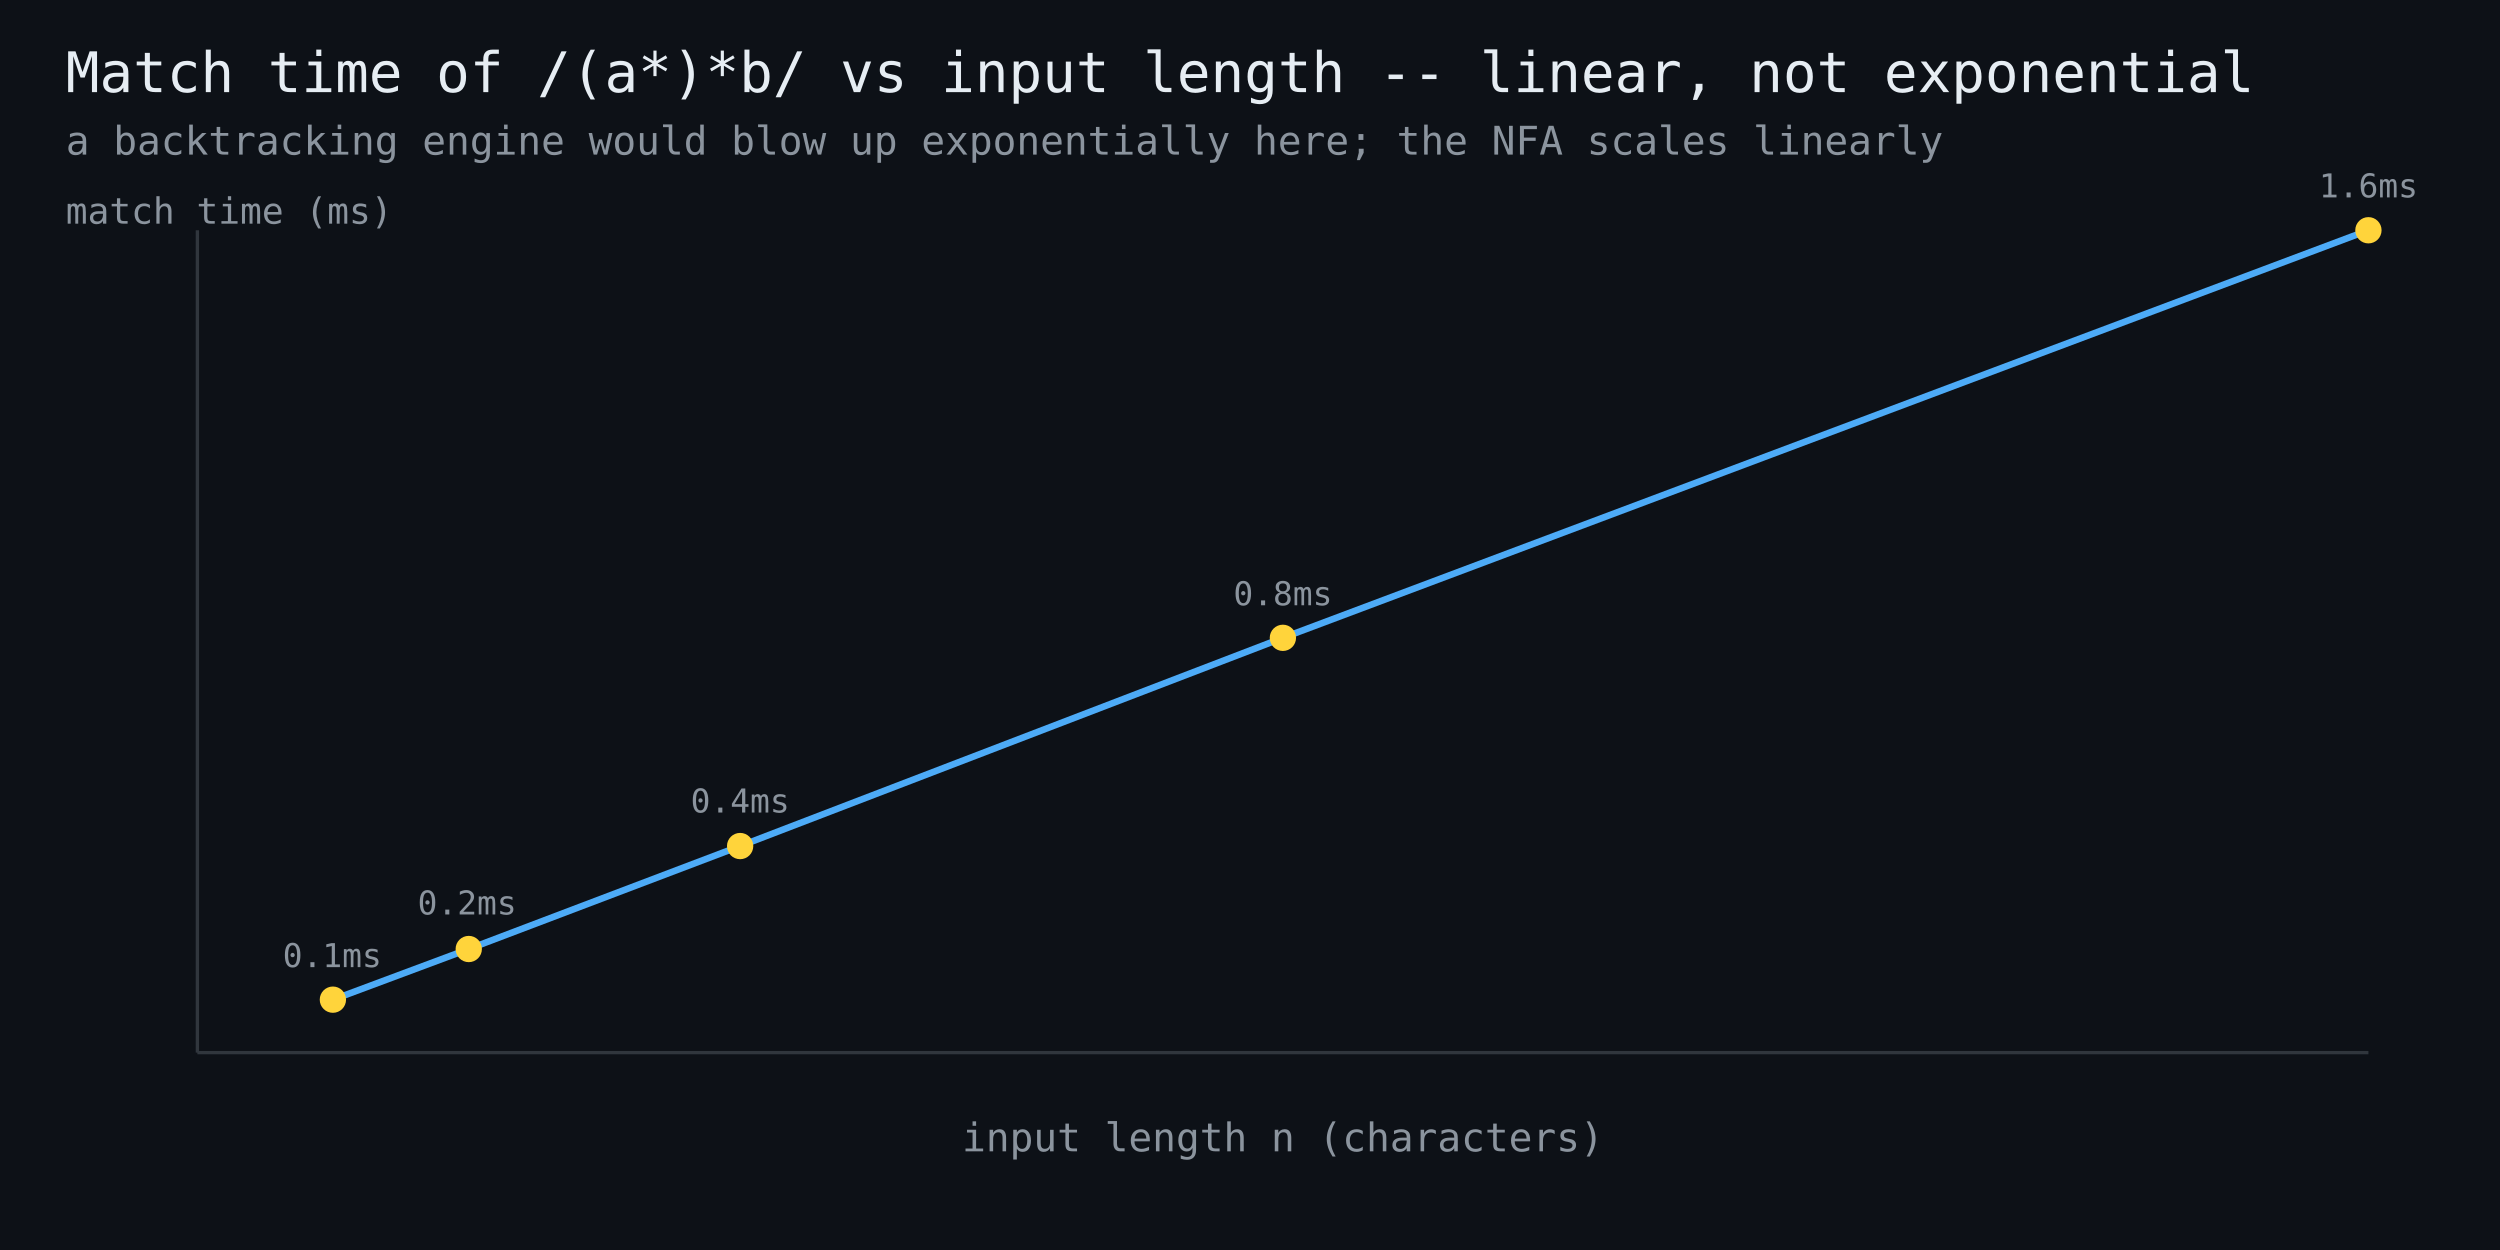
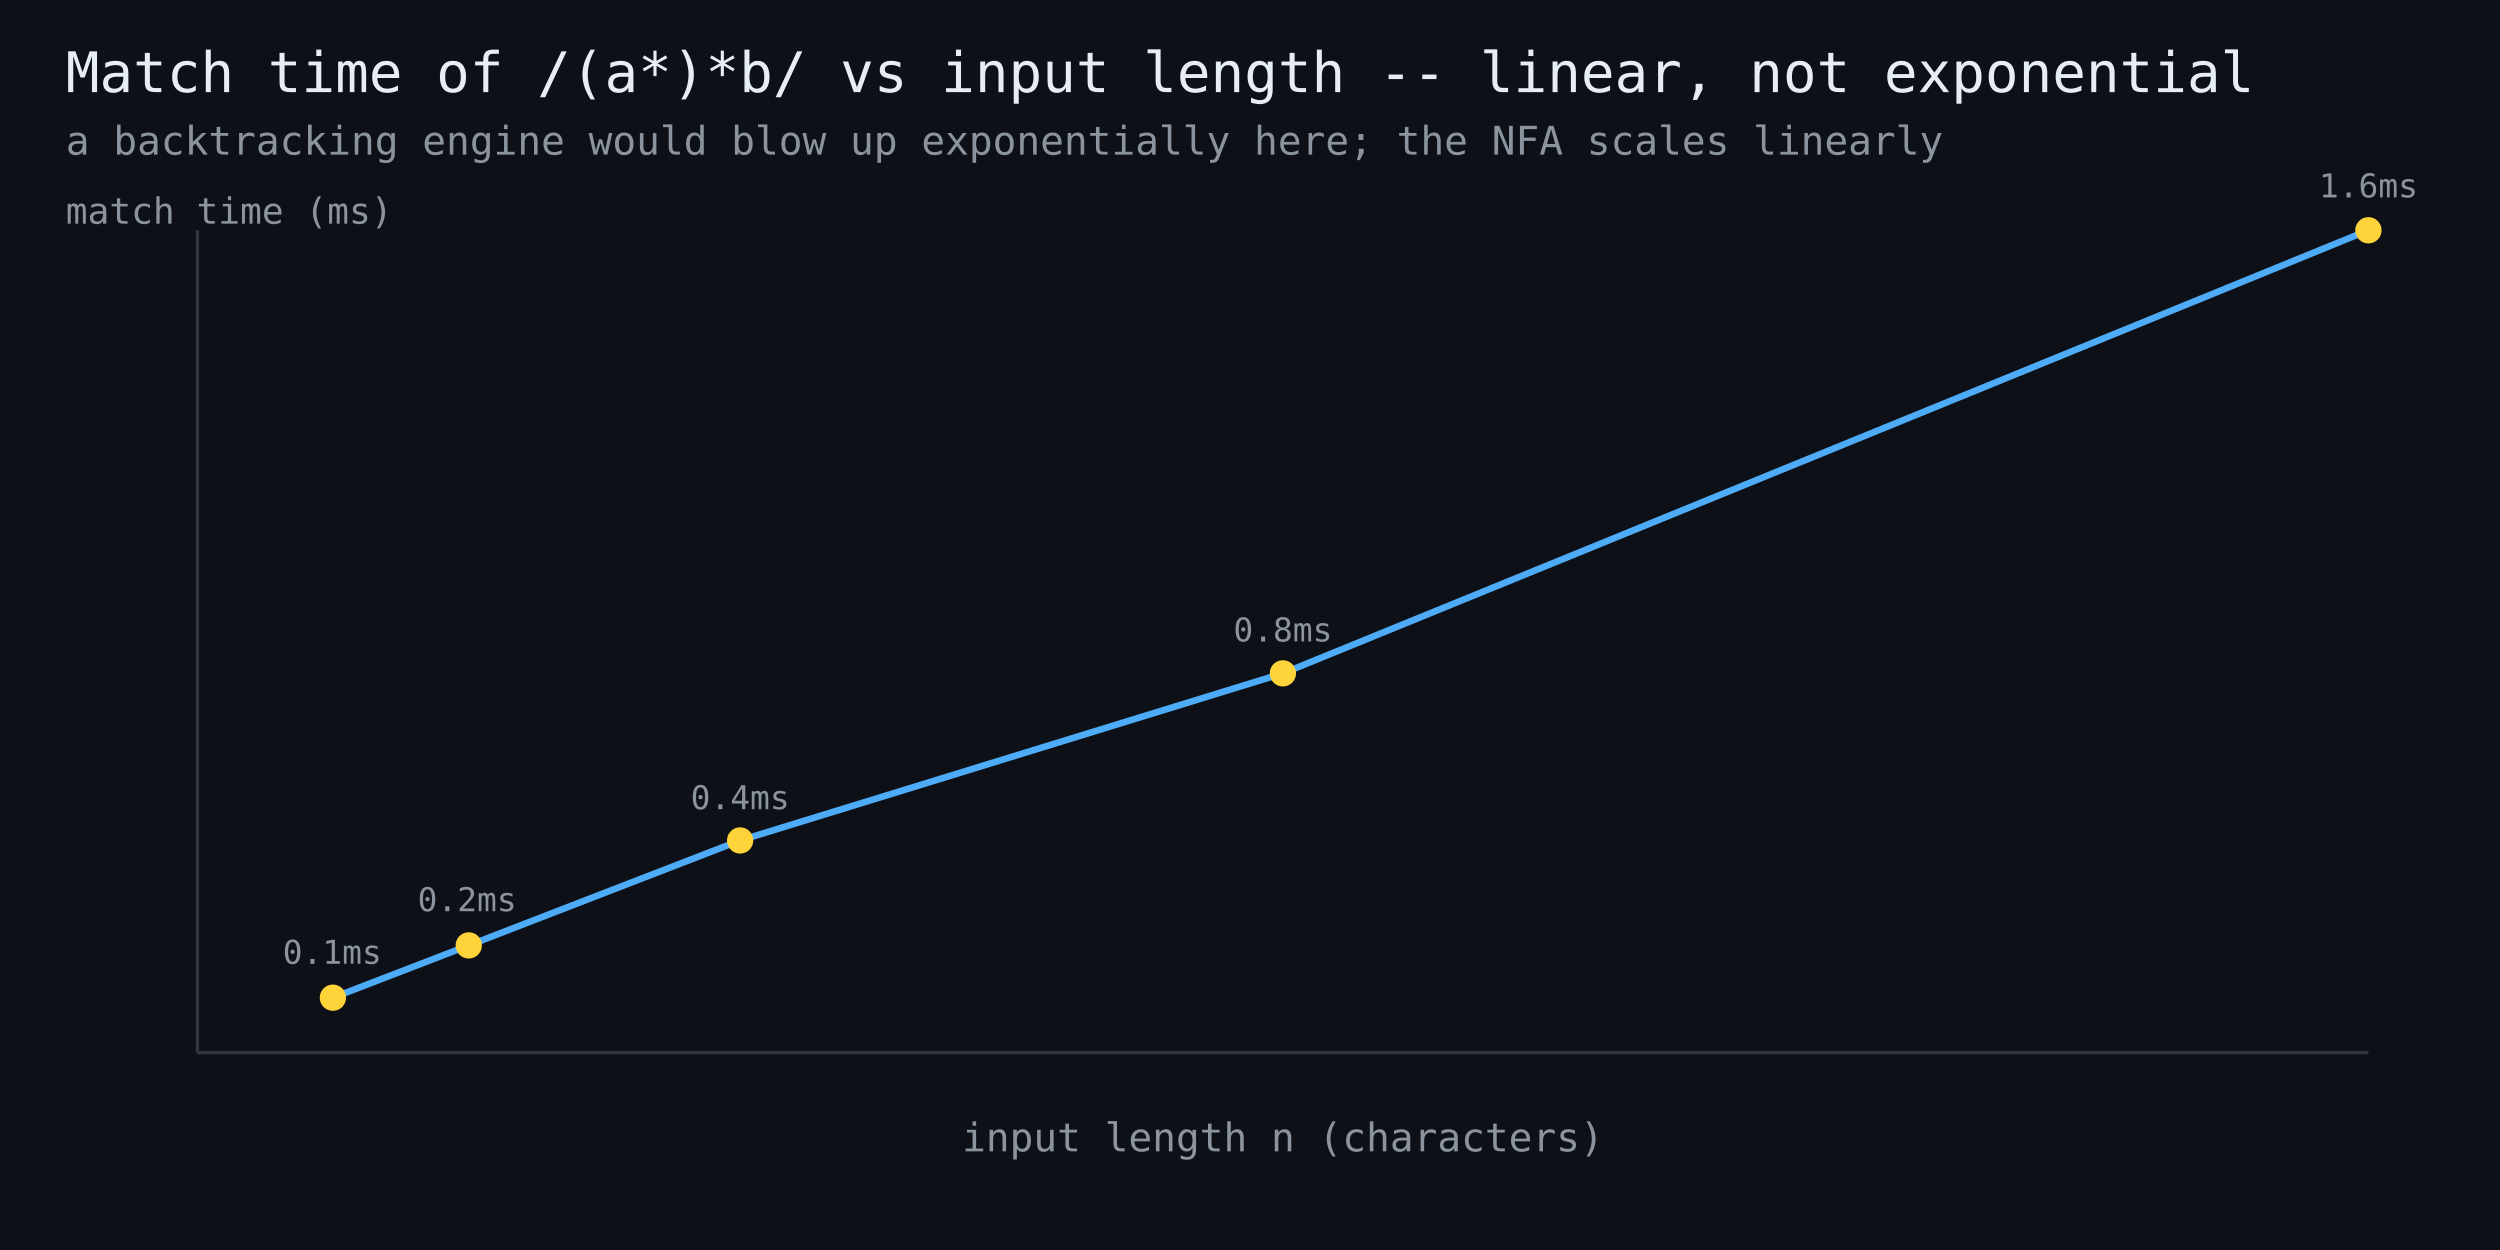
<svg xmlns="http://www.w3.org/2000/svg" width="760" height="380" viewBox="0 0 760 380" font-family="monospace">
  <rect width="760" height="380" fill="#0d1117" />
  <text x="20" y="28" fill="#e6edf3" font-size="17">Match time of /(a*)*b/ vs input length -- linear, not exponential</text>
  <text x="20" y="47" fill="#8b949e" font-size="12">a backtracking engine would blow up exponentially here; the NFA scales linearly</text>
  <line x1="60" y1="320" x2="720" y2="320" stroke="#30363d" stroke-width="1" />
  <line x1="60" y1="320" x2="60" y2="70" stroke="#30363d" stroke-width="1" />
-   <polyline points="101.2,303.9 142.5,288.5 225.0,257.2 390.0,193.9 720.0,70.0" fill="none" stroke="#4dabf7" stroke-width="2" />
-   <circle cx="101.2" cy="303.9" r="4" fill="#ffd43b" />
-   <text x="101" y="294" fill="#8b949e" font-size="10" text-anchor="middle">0.1ms</text>
-   <circle cx="142.5" cy="288.5" r="4" fill="#ffd43b" />
-   <text x="142" y="278" fill="#8b949e" font-size="10" text-anchor="middle">0.2ms</text>
-   <circle cx="225.0" cy="257.2" r="4" fill="#ffd43b" />
-   <text x="225" y="247" fill="#8b949e" font-size="10" text-anchor="middle">0.4ms</text>
-   <circle cx="390.0" cy="193.9" r="4" fill="#ffd43b" />
-   <text x="390" y="184" fill="#8b949e" font-size="10" text-anchor="middle">0.8ms</text>
+   <polyline points="101.2,303.3 142.5,287.4 225.0,255.5 390.0,204.7 720.0,70.0" fill="none" stroke="#4dabf7" stroke-width="2" />
+   <circle cx="101.2" cy="303.3" r="4" fill="#ffd43b" />
+   <text x="101" y="293" fill="#8b949e" font-size="10" text-anchor="middle">0.1ms</text>
+   <circle cx="142.5" cy="287.4" r="4" fill="#ffd43b" />
+   <text x="142" y="277" fill="#8b949e" font-size="10" text-anchor="middle">0.2ms</text>
+   <circle cx="225.0" cy="255.5" r="4" fill="#ffd43b" />
+   <text x="225" y="246" fill="#8b949e" font-size="10" text-anchor="middle">0.4ms</text>
+   <circle cx="390.0" cy="204.7" r="4" fill="#ffd43b" />
+   <text x="390" y="195" fill="#8b949e" font-size="10" text-anchor="middle">0.8ms</text>
  <circle cx="720.0" cy="70.0" r="4" fill="#ffd43b" />
  <text x="720" y="60" fill="#8b949e" font-size="10" text-anchor="middle">1.6ms</text>
  <text x="390" y="350" fill="#8b949e" font-size="12" text-anchor="middle">input length n (characters)</text>
  <text x="20" y="68" fill="#8b949e" font-size="11">match time (ms)</text>
</svg>
